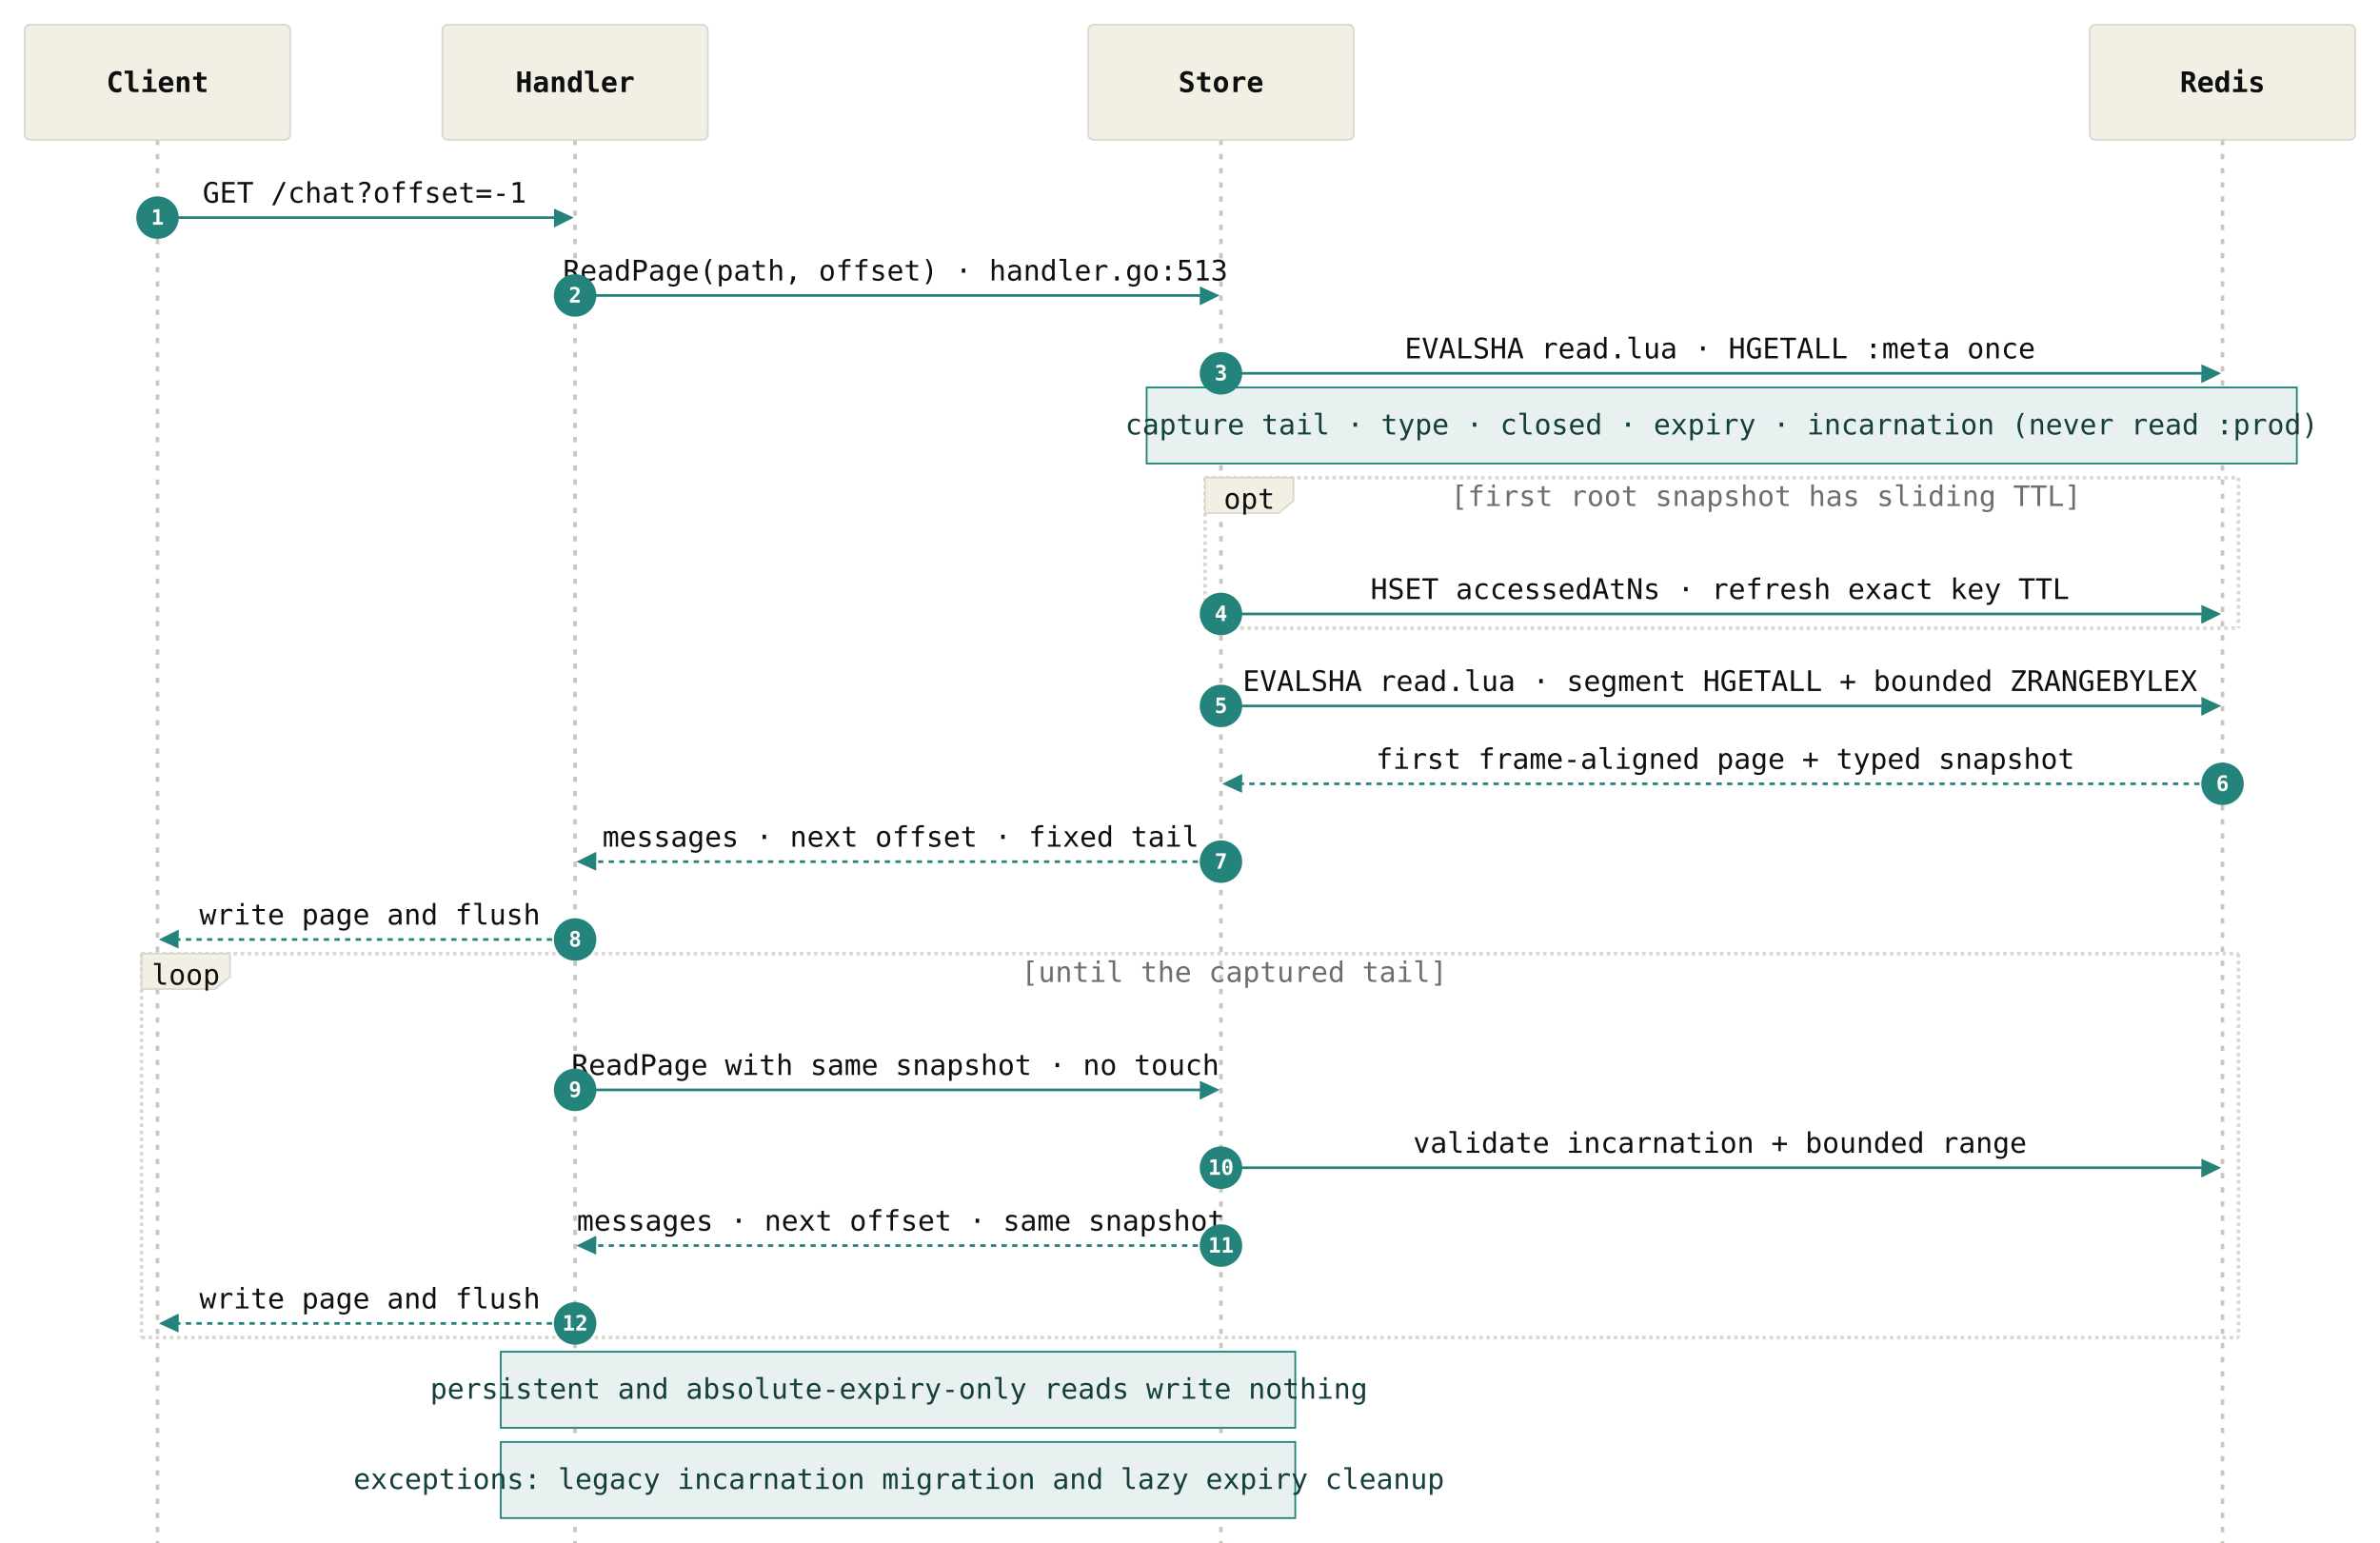
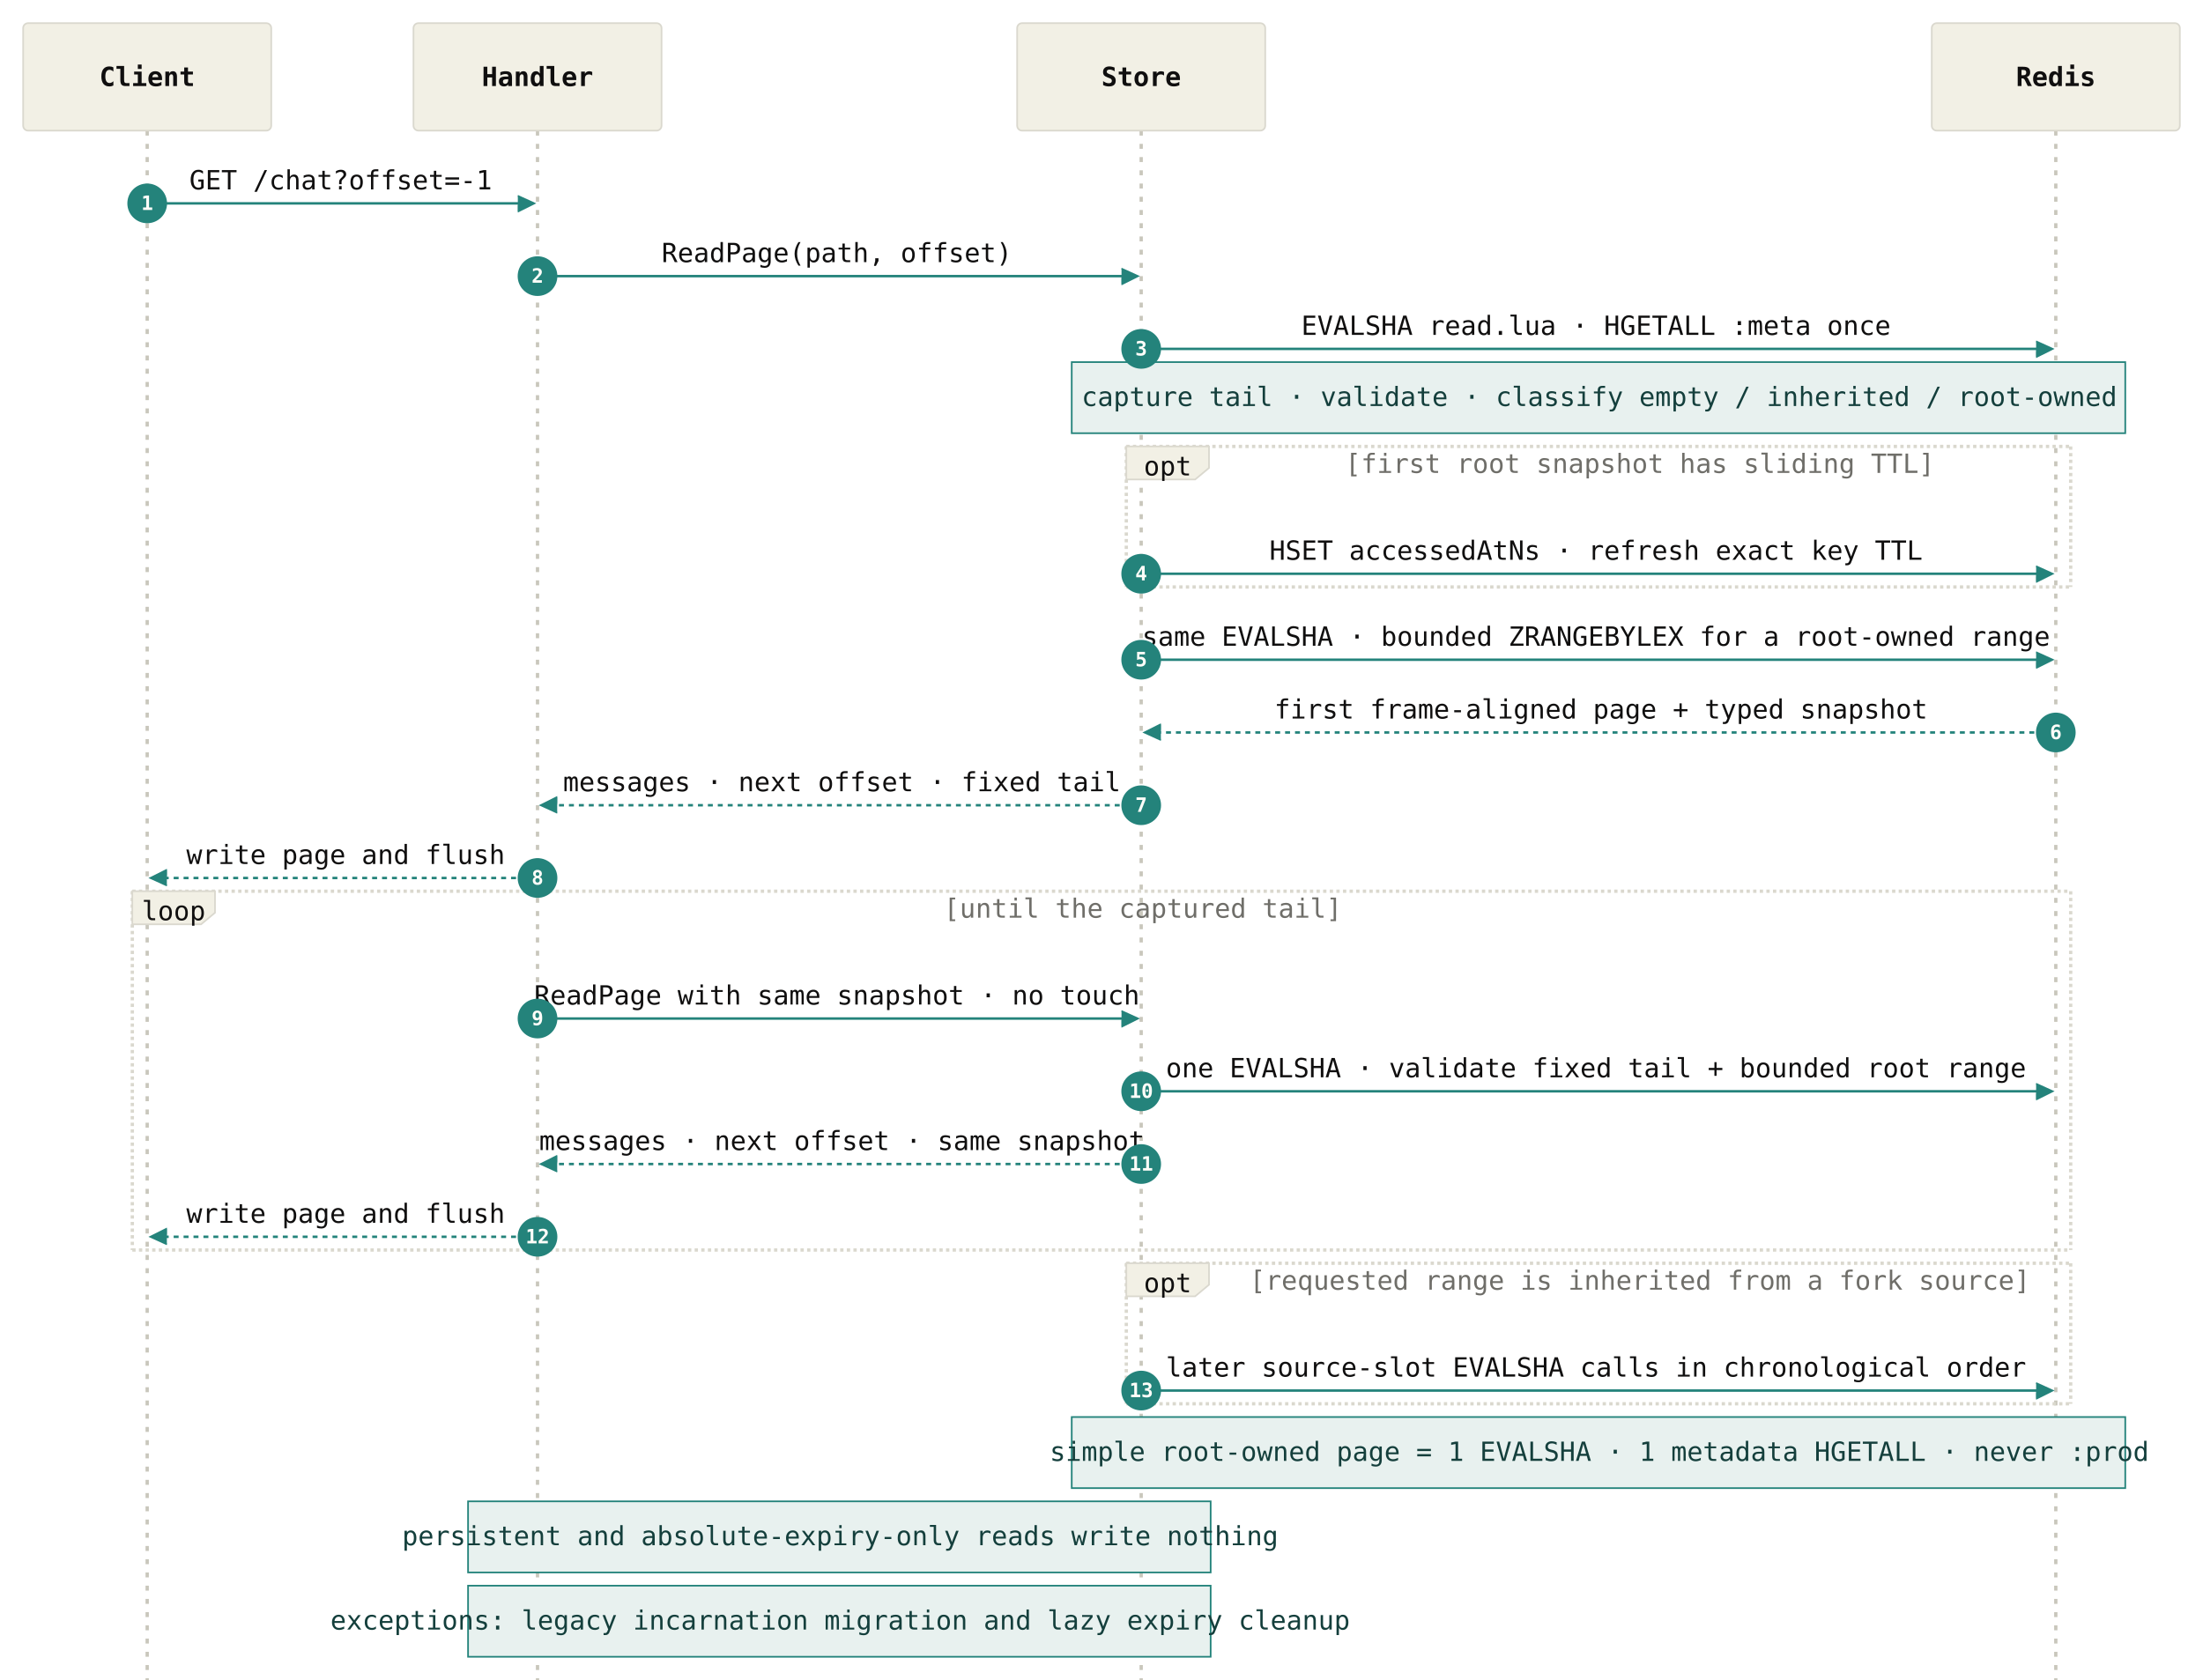
- <svg xmlns="http://www.w3.org/2000/svg" id="my-svg" width="100%" style="max-width: 1345px; background-color: transparent;" viewBox="-14 -14 1345 872" role="graphics-document document" aria-roledescription="sequence">
-   <g>
-     <line id="actor3" x1="1242" y1="65" x2="1242" y2="2000" class="actor-line 200" stroke-width="0.5px" stroke="#999" name="R" data-et="life-line" data-id="R" />
+ <svg xmlns="http://www.w3.org/2000/svg" id="my-svg" width="100%" style="max-width: 1332px; background-color: transparent;" viewBox="-14 -14 1332 1016" role="graphics-document document" aria-roledescription="sequence">
+   <g>
+     <line id="actor3" x1="1229" y1="65" x2="1229" y2="2000" class="actor-line 200" stroke-width="0.5px" stroke="#999" name="R" data-et="life-line" data-id="R" />
    <g id="root-3" data-et="participant" data-type="participant" data-id="R">
-       <rect x="1167" y="0" fill="#eaeaea" stroke="#666" width="150" height="65" name="R" rx="3" ry="3" class="actor actor-top" />
-       <text x="1242" y="32.5" dominant-baseline="central" alignment-baseline="central" class="actor actor-box" style="text-anchor: middle; font-size: 16px; font-weight: 700;">
-         <tspan x="1242" dy="0">Redis</tspan>
+       <rect x="1154" y="0" fill="#eaeaea" stroke="#666" width="150" height="65" name="R" rx="3" ry="3" class="actor actor-top" />
+       <text x="1229" y="32.5" dominant-baseline="central" alignment-baseline="central" class="actor actor-box" style="text-anchor: middle; font-size: 16px; font-weight: 700;">
+         <tspan x="1229" dy="0">Redis</tspan>
      </text>
    </g>
  </g>
  <g>
    <line id="actor2" x1="676" y1="65" x2="676" y2="2000" class="actor-line 200" stroke-width="0.5px" stroke="#999" name="S" data-et="life-line" data-id="S" />
    <g id="root-2" data-et="participant" data-type="participant" data-id="S">
      <rect x="601" y="0" fill="#eaeaea" stroke="#666" width="150" height="65" name="S" rx="3" ry="3" class="actor actor-top" />
      <text x="676" y="32.5" dominant-baseline="central" alignment-baseline="central" class="actor actor-box" style="text-anchor: middle; font-size: 16px; font-weight: 700;">
        <tspan x="676" dy="0">Store</tspan>
      </text>
    </g>
  </g>
  <g>
    <line id="actor1" x1="311" y1="65" x2="311" y2="2000" class="actor-line 200" stroke-width="0.5px" stroke="#999" name="H" data-et="life-line" data-id="H" />
    <g id="root-1" data-et="participant" data-type="participant" data-id="H">
      <rect x="236" y="0" fill="#eaeaea" stroke="#666" width="150" height="65" name="H" rx="3" ry="3" class="actor actor-top" />
      <text x="311" y="32.5" dominant-baseline="central" alignment-baseline="central" class="actor actor-box" style="text-anchor: middle; font-size: 16px; font-weight: 700;">
        <tspan x="311" dy="0">Handler</tspan>
      </text>
    </g>
  </g>
  <g>
    <line id="actor0" x1="75" y1="65" x2="75" y2="2000" class="actor-line 200" stroke-width="0.5px" stroke="#999" name="C" data-et="life-line" data-id="C" />
    <g id="root-0" data-et="participant" data-type="participant" data-id="C">
      <rect x="0" y="0" fill="#eaeaea" stroke="#666" width="150" height="65" name="C" rx="3" ry="3" class="actor actor-top" />
      <text x="75" y="32.5" dominant-baseline="central" alignment-baseline="central" class="actor actor-box" style="text-anchor: middle; font-size: 16px; font-weight: 700;">
        <tspan x="75" dy="0">Client</tspan>
      </text>
    </g>
  </g>
  <style>#my-svg{font-family:JetBrains Mono,ui-monospace,Menlo,monospace;font-size:13px;fill:#100F0F;}@keyframes edge-animation-frame{from{stroke-dashoffset:0;}}@keyframes dash{to{stroke-dashoffset:0;}}#my-svg .edge-animation-slow{stroke-dasharray:9,5!important;stroke-dashoffset:900;animation:dash 50s linear infinite;stroke-linecap:round;}#my-svg .edge-animation-fast{stroke-dasharray:9,5!important;stroke-dashoffset:900;animation:dash 20s linear infinite;stroke-linecap:round;}#my-svg .error-icon{fill:hsl(230.769, 33.333%, 97.353%);}#my-svg .error-text{fill:rgb(9, 8.308, 4.5);stroke:rgb(9, 8.308, 4.5);}#my-svg .edge-thickness-normal{stroke-width:1px;}#my-svg .edge-thickness-thick{stroke-width:3.5px;}#my-svg .edge-pattern-solid{stroke-dasharray:0;}#my-svg .edge-thickness-invisible{stroke-width:0;fill:none;}#my-svg .edge-pattern-dashed{stroke-dasharray:3;}#my-svg .edge-pattern-dotted{stroke-dasharray:2;}#my-svg .marker{fill:#24837B;stroke:#24837B;}#my-svg .marker.cross{stroke:#24837B;}#my-svg svg{font-family:JetBrains Mono,ui-monospace,Menlo,monospace;font-size:13px;}#my-svg p{margin:0;}#my-svg .actor{stroke:#DAD8CE;fill:#F2F0E5;stroke-width:1;}#my-svg rect.actor.outer-path[data-look="neo"]{filter:drop-shadow( 1px 2px 2px rgba(185,185,185,1));}#my-svg rect.note[data-look="neo"]{stroke:#24837B;fill:#E8F1EF;filter:drop-shadow( 1px 2px 2px rgba(185,185,185,1));}#my-svg text.actor&gt;tspan{fill:#100F0F;stroke:none;}#my-svg .actor-line{stroke:#C9C7BC;}#my-svg .innerArc{stroke-width:1.5;stroke-dasharray:none;}#my-svg .messageLine0{stroke-width:1.5;stroke-dasharray:none;stroke:#24837B;}#my-svg .messageLine1{stroke-width:1.5;stroke-dasharray:2,2;stroke:#24837B;}#my-svg [id$="-arrowhead"] path{fill:#24837B;stroke:#24837B;}#my-svg .sequenceNumber{fill:#FFFEF9;}#my-svg [id$="-sequencenumber"]{fill:#24837B;}#my-svg [id$="-crosshead"] path{fill:#24837B;stroke:#24837B;}#my-svg .messageText{fill:#100F0F;stroke:none;}#my-svg .labelBox{stroke:#DAD8CE;fill:#F2F0E5;filter:none;}#my-svg .labelText,#my-svg .labelText&gt;tspan{fill:#100F0F;stroke:none;}#my-svg .loopText,#my-svg .loopText&gt;tspan{fill:#6F6E69;stroke:none;}#my-svg .sectionTitle,#my-svg .sectionTitle&gt;tspan{fill:#6F6E69;stroke:none;}#my-svg .loopLine{stroke-width:2px;stroke-dasharray:2,2;stroke:#DAD8CE;fill:#DAD8CE;}#my-svg .note{stroke:#24837B;fill:#E8F1EF;}#my-svg .noteText,#my-svg .noteText&gt;tspan{fill:#143F3C;stroke:none;font-weight:normal;}#my-svg .activation0{fill:#E8F1EF;stroke:#24837B;}#my-svg .activation1{fill:#E8F1EF;stroke:#24837B;}#my-svg .activation2{fill:#E8F1EF;stroke:#24837B;}#my-svg .actorPopupMenu{position:absolute;}#my-svg .actorPopupMenuPanel{position:absolute;fill:#F2F0E5;box-shadow:0px 8px 16px 0px rgba(0,0,0,0.2);filter:drop-shadow(3px 5px 2px rgb(0 0 0 / 0.4));}#my-svg .actor-man circle,#my-svg line{fill:#F2F0E5;stroke-width:2px;}#my-svg g rect.rect{filter:drop-shadow( 1px 2px 2px rgba(185,185,185,1));stroke:#DAD8CE;}#my-svg .node .neo-node{stroke:#DAD8CE;}#my-svg [data-look="neo"].node rect,#my-svg [data-look="neo"].cluster rect,#my-svg [data-look="neo"].node polygon{stroke:url(#my-svg-gradient);filter:drop-shadow( 1px 2px 2px rgba(185,185,185,1));}#my-svg [data-look="neo"].swimlane.cluster rect{filter:none;}#my-svg [data-look="neo"].node path{stroke:url(#my-svg-gradient);stroke-width:1px;}#my-svg [data-look="neo"].node .outer-path{filter:drop-shadow( 1px 2px 2px rgba(185,185,185,1));}#my-svg [data-look="neo"].node .neo-line path{stroke:#DAD8CE;filter:none;}#my-svg [data-look="neo"].node circle{stroke:url(#my-svg-gradient);filter:drop-shadow( 1px 2px 2px rgba(185,185,185,1));}#my-svg [data-look="neo"].node circle .state-start{fill:#000000;}#my-svg [data-look="neo"].icon-shape .icon{fill:url(#my-svg-gradient);filter:drop-shadow( 1px 2px 2px rgba(185,185,185,1));}#my-svg [data-look="neo"].icon-shape .icon-neo path{stroke:url(#my-svg-gradient);filter:drop-shadow( 1px 2px 2px rgba(185,185,185,1));}#my-svg :root{--mermaid-font-family:"trebuchet ms",verdana,arial,sans-serif;}</style>
  <g />
  <defs>
    <symbol id="my-svg-computer" width="24" height="24">
      <path transform="scale(.5)" d="M2 2v13h20v-13h-20zm18 11h-16v-9h16v9zm-10.228 6l.466-1h3.524l.467 1h-4.457zm14.228 3h-24l2-6h2.104l-1.33 4h18.45l-1.297-4h2.073l2 6zm-5-10h-14v-7h14v7z" />
    </symbol>
  </defs>
  <defs>
    <symbol id="my-svg-database" fill-rule="evenodd" clip-rule="evenodd">
      <path transform="scale(.5)" d="M12.258.001l.256.004.255.005.253.008.251.01.249.012.247.015.246.016.242.019.241.02.239.023.236.024.233.027.231.028.229.031.225.032.223.034.22.036.217.038.214.04.211.041.208.043.205.045.201.046.198.048.194.05.191.051.187.053.183.054.18.056.175.057.172.059.168.06.163.061.16.063.155.064.15.066.074.033.073.033.071.034.07.034.069.035.068.035.067.035.066.035.064.036.064.036.062.036.06.036.06.037.058.037.058.037.055.038.055.038.053.038.052.038.051.039.05.039.048.039.047.039.045.04.044.04.043.04.041.04.04.041.039.041.037.041.036.041.034.041.033.042.032.042.03.042.029.042.027.042.026.043.024.043.023.043.021.043.02.043.018.044.017.043.015.044.013.044.012.044.011.045.009.044.007.045.006.045.004.045.002.045.001.045v17l-.001.045-.002.045-.004.045-.006.045-.007.045-.009.044-.011.045-.012.044-.013.044-.015.044-.017.043-.018.044-.02.043-.021.043-.023.043-.024.043-.026.043-.027.042-.029.042-.03.042-.032.042-.033.042-.034.041-.036.041-.037.041-.039.041-.04.041-.041.04-.043.04-.044.04-.045.04-.047.039-.048.039-.05.039-.051.039-.052.038-.053.038-.055.038-.055.038-.058.037-.058.037-.06.037-.06.036-.062.036-.064.036-.064.036-.066.035-.067.035-.068.035-.069.035-.07.034-.071.034-.073.033-.074.033-.15.066-.155.064-.16.063-.163.061-.168.06-.172.059-.175.057-.18.056-.183.054-.187.053-.191.051-.194.05-.198.048-.201.046-.205.045-.208.043-.211.041-.214.04-.217.038-.22.036-.223.034-.225.032-.229.031-.231.028-.233.027-.236.024-.239.023-.241.02-.242.019-.246.016-.247.015-.249.012-.251.01-.253.008-.255.005-.256.004-.258.001-.258-.001-.256-.004-.255-.005-.253-.008-.251-.01-.249-.012-.247-.015-.245-.016-.243-.019-.241-.02-.238-.023-.236-.024-.234-.027-.231-.028-.228-.031-.226-.032-.223-.034-.22-.036-.217-.038-.214-.04-.211-.041-.208-.043-.204-.045-.201-.046-.198-.048-.195-.05-.19-.051-.187-.053-.184-.054-.179-.056-.176-.057-.172-.059-.167-.06-.164-.061-.159-.063-.155-.064-.151-.066-.074-.033-.072-.033-.072-.034-.07-.034-.069-.035-.068-.035-.067-.035-.066-.035-.064-.036-.063-.036-.062-.036-.061-.036-.06-.037-.058-.037-.057-.037-.056-.038-.055-.038-.053-.038-.052-.038-.051-.039-.049-.039-.049-.039-.046-.039-.046-.04-.044-.04-.043-.04-.041-.04-.04-.041-.039-.041-.037-.041-.036-.041-.034-.041-.033-.042-.032-.042-.03-.042-.029-.042-.027-.042-.026-.043-.024-.043-.023-.043-.021-.043-.02-.043-.018-.044-.017-.043-.015-.044-.013-.044-.012-.044-.011-.045-.009-.044-.007-.045-.006-.045-.004-.045-.002-.045-.001-.045v-17l.001-.045.002-.045.004-.045.006-.045.007-.045.009-.044.011-.045.012-.044.013-.044.015-.044.017-.043.018-.044.02-.043.021-.043.023-.043.024-.043.026-.043.027-.042.029-.042.03-.042.032-.042.033-.042.034-.041.036-.041.037-.041.039-.041.04-.041.041-.04.043-.04.044-.04.046-.04.046-.039.049-.039.049-.039.051-.039.052-.038.053-.038.055-.038.056-.038.057-.037.058-.037.06-.037.061-.036.062-.036.063-.036.064-.036.066-.035.067-.035.068-.035.069-.035.07-.034.072-.034.072-.033.074-.033.151-.066.155-.064.159-.063.164-.061.167-.06.172-.059.176-.057.179-.056.184-.054.187-.053.19-.051.195-.05.198-.048.201-.046.204-.045.208-.043.211-.041.214-.04.217-.038.22-.036.223-.034.226-.032.228-.031.231-.028.234-.027.236-.024.238-.023.241-.02.243-.019.245-.016.247-.015.249-.012.251-.01.253-.008.255-.005.256-.004.258-.001.258.001zm-9.258 20.499v.01l.001.021.003.021.004.022.005.021.006.022.007.022.009.023.01.022.011.023.012.023.013.023.015.023.016.024.017.023.018.024.019.024.021.024.022.025.023.024.024.025.052.049.056.05.061.051.066.051.07.051.075.051.079.052.084.052.088.052.092.052.097.052.102.051.105.052.11.052.114.051.119.051.123.051.127.05.131.05.135.05.139.048.144.049.147.047.152.047.155.047.16.045.163.045.167.043.171.043.176.041.178.041.183.039.187.039.19.037.194.035.197.035.202.033.204.031.209.03.212.029.216.027.219.025.222.024.226.021.23.02.233.018.236.016.24.015.243.012.246.01.249.008.253.005.256.004.259.001.26-.001.257-.004.254-.005.25-.008.247-.011.244-.012.241-.014.237-.016.233-.018.231-.021.226-.021.224-.024.22-.026.216-.027.212-.028.21-.031.205-.031.202-.034.198-.034.194-.036.191-.037.187-.039.183-.04.179-.04.175-.042.172-.043.168-.044.163-.045.16-.046.155-.046.152-.047.148-.048.143-.049.139-.049.136-.05.131-.05.126-.05.123-.051.118-.052.114-.051.11-.052.106-.052.101-.052.096-.052.092-.052.088-.053.083-.051.079-.052.074-.052.07-.051.065-.051.06-.051.056-.05.051-.05.023-.024.023-.025.021-.024.02-.024.019-.024.018-.024.017-.024.015-.023.014-.024.013-.023.012-.023.01-.023.01-.022.008-.022.006-.022.006-.022.004-.022.004-.021.001-.021.001-.021v-4.127l-.077.055-.08.053-.083.054-.085.053-.087.052-.09.052-.093.051-.095.05-.097.05-.1.049-.102.049-.105.048-.106.047-.109.047-.111.046-.114.045-.115.045-.118.044-.12.043-.122.042-.124.042-.126.041-.128.04-.13.04-.132.038-.134.038-.135.037-.138.037-.139.035-.142.035-.143.034-.144.033-.147.032-.148.031-.15.03-.151.03-.153.029-.154.027-.156.027-.158.026-.159.025-.161.024-.162.023-.163.022-.165.021-.166.02-.167.019-.169.018-.169.017-.171.016-.173.015-.173.014-.175.013-.175.012-.177.011-.178.01-.179.008-.179.008-.181.006-.182.005-.182.004-.184.003-.184.002h-.37l-.184-.002-.184-.003-.182-.004-.182-.005-.181-.006-.179-.008-.179-.008-.178-.01-.176-.011-.176-.012-.175-.013-.173-.014-.172-.015-.171-.016-.17-.017-.169-.018-.167-.019-.166-.02-.165-.021-.163-.022-.162-.023-.161-.024-.159-.025-.157-.026-.156-.027-.155-.027-.153-.029-.151-.03-.15-.03-.148-.031-.146-.032-.145-.033-.143-.034-.141-.035-.14-.035-.137-.037-.136-.037-.134-.038-.132-.038-.13-.04-.128-.04-.126-.041-.124-.042-.122-.042-.12-.044-.117-.043-.116-.045-.113-.045-.112-.046-.109-.047-.106-.047-.105-.048-.102-.049-.1-.049-.097-.05-.095-.05-.093-.052-.09-.051-.087-.052-.085-.053-.083-.054-.08-.054-.077-.054v4.127zm0-5.654v.011l.001.021.003.021.004.021.005.022.006.022.007.022.009.022.01.022.011.023.012.023.013.023.015.024.016.023.017.024.018.024.019.024.021.024.022.024.023.025.024.024.052.05.056.05.061.05.066.051.07.051.075.052.079.051.084.052.088.052.092.052.097.052.102.052.105.052.11.051.114.051.119.052.123.05.127.051.131.05.135.049.139.049.144.048.147.048.152.047.155.046.16.045.163.045.167.044.171.042.176.042.178.04.183.04.187.038.19.037.194.036.197.034.202.033.204.032.209.03.212.028.216.027.219.025.222.024.226.022.23.02.233.018.236.016.24.014.243.012.246.01.249.008.253.006.256.003.259.001.26-.001.257-.003.254-.006.25-.008.247-.01.244-.012.241-.015.237-.016.233-.018.231-.02.226-.022.224-.024.22-.025.216-.027.212-.029.21-.03.205-.032.202-.033.198-.035.194-.036.191-.037.187-.039.183-.039.179-.041.175-.042.172-.043.168-.044.163-.045.16-.045.155-.047.152-.047.148-.048.143-.048.139-.05.136-.049.131-.05.126-.051.123-.051.118-.051.114-.052.11-.052.106-.052.101-.052.096-.052.092-.052.088-.052.083-.052.079-.052.074-.051.07-.052.065-.051.06-.05.056-.051.051-.049.023-.025.023-.024.021-.025.02-.024.019-.024.018-.024.017-.024.015-.023.014-.023.013-.024.012-.022.01-.023.01-.023.008-.022.006-.022.006-.022.004-.021.004-.022.001-.021.001-.021v-4.139l-.077.054-.08.054-.083.054-.085.052-.087.053-.09.051-.093.051-.095.051-.097.05-.1.049-.102.049-.105.048-.106.047-.109.047-.111.046-.114.045-.115.044-.118.044-.12.044-.122.042-.124.042-.126.041-.128.04-.13.039-.132.039-.134.038-.135.037-.138.036-.139.036-.142.035-.143.033-.144.033-.147.033-.148.031-.15.03-.151.03-.153.028-.154.028-.156.027-.158.026-.159.025-.161.024-.162.023-.163.022-.165.021-.166.02-.167.019-.169.018-.169.017-.171.016-.173.015-.173.014-.175.013-.175.012-.177.011-.178.009-.179.009-.179.007-.181.007-.182.005-.182.004-.184.003-.184.002h-.37l-.184-.002-.184-.003-.182-.004-.182-.005-.181-.007-.179-.007-.179-.009-.178-.009-.176-.011-.176-.012-.175-.013-.173-.014-.172-.015-.171-.016-.17-.017-.169-.018-.167-.019-.166-.02-.165-.021-.163-.022-.162-.023-.161-.024-.159-.025-.157-.026-.156-.027-.155-.028-.153-.028-.151-.03-.15-.03-.148-.031-.146-.033-.145-.033-.143-.033-.141-.035-.14-.036-.137-.036-.136-.037-.134-.038-.132-.039-.13-.039-.128-.04-.126-.041-.124-.042-.122-.043-.12-.043-.117-.044-.116-.044-.113-.046-.112-.046-.109-.046-.106-.047-.105-.048-.102-.049-.1-.049-.097-.05-.095-.051-.093-.051-.09-.051-.087-.053-.085-.052-.083-.054-.08-.054-.077-.054v4.139zm0-5.666v.011l.001.02.003.022.004.021.005.022.006.021.007.022.009.023.01.022.011.023.012.023.013.023.015.023.016.024.017.024.018.023.019.024.021.025.022.024.023.024.024.025.052.05.056.05.061.05.066.051.07.051.075.052.079.051.084.052.088.052.092.052.097.052.102.052.105.051.11.052.114.051.119.051.123.051.127.05.131.05.135.05.139.049.144.048.147.048.152.047.155.046.16.045.163.045.167.043.171.043.176.042.178.04.183.04.187.038.19.037.194.036.197.034.202.033.204.032.209.03.212.028.216.027.219.025.222.024.226.021.23.02.233.018.236.017.24.014.243.012.246.01.249.008.253.006.256.003.259.001.26-.001.257-.003.254-.006.25-.008.247-.01.244-.013.241-.014.237-.016.233-.018.231-.02.226-.022.224-.024.22-.025.216-.027.212-.029.21-.03.205-.032.202-.033.198-.035.194-.036.191-.037.187-.039.183-.039.179-.041.175-.042.172-.043.168-.044.163-.045.16-.045.155-.047.152-.047.148-.048.143-.049.139-.049.136-.049.131-.051.126-.05.123-.051.118-.052.114-.051.11-.052.106-.052.101-.052.096-.052.092-.052.088-.052.083-.052.079-.052.074-.052.07-.051.065-.051.06-.051.056-.05.051-.049.023-.025.023-.025.021-.024.02-.024.019-.024.018-.024.017-.024.015-.023.014-.024.013-.023.012-.023.01-.022.01-.023.008-.022.006-.022.006-.022.004-.022.004-.021.001-.021.001-.021v-4.153l-.077.054-.08.054-.083.053-.085.053-.087.053-.09.051-.093.051-.095.051-.097.05-.1.049-.102.048-.105.048-.106.048-.109.046-.111.046-.114.046-.115.044-.118.044-.12.043-.122.043-.124.042-.126.041-.128.04-.13.039-.132.039-.134.038-.135.037-.138.036-.139.036-.142.034-.143.034-.144.033-.147.032-.148.032-.15.03-.151.03-.153.028-.154.028-.156.027-.158.026-.159.024-.161.024-.162.023-.163.023-.165.021-.166.02-.167.019-.169.018-.169.017-.171.016-.173.015-.173.014-.175.013-.175.012-.177.01-.178.01-.179.009-.179.007-.181.006-.182.006-.182.004-.184.003-.184.001-.185.001-.185-.001-.184-.001-.184-.003-.182-.004-.182-.006-.181-.006-.179-.007-.179-.009-.178-.01-.176-.01-.176-.012-.175-.013-.173-.014-.172-.015-.171-.016-.17-.017-.169-.018-.167-.019-.166-.02-.165-.021-.163-.023-.162-.023-.161-.024-.159-.024-.157-.026-.156-.027-.155-.028-.153-.028-.151-.03-.15-.03-.148-.032-.146-.032-.145-.033-.143-.034-.141-.034-.14-.036-.137-.036-.136-.037-.134-.038-.132-.039-.13-.039-.128-.041-.126-.041-.124-.041-.122-.043-.12-.043-.117-.044-.116-.044-.113-.046-.112-.046-.109-.046-.106-.048-.105-.048-.102-.048-.1-.05-.097-.049-.095-.051-.093-.051-.09-.052-.087-.052-.085-.053-.083-.053-.08-.054-.077-.054v4.153zm8.74-8.179l-.257.004-.254.005-.25.008-.247.011-.244.012-.241.014-.237.016-.233.018-.231.021-.226.022-.224.023-.22.026-.216.027-.212.028-.21.031-.205.032-.202.033-.198.034-.194.036-.191.038-.187.038-.183.04-.179.041-.175.042-.172.043-.168.043-.163.045-.16.046-.155.046-.152.048-.148.048-.143.048-.139.049-.136.05-.131.05-.126.051-.123.051-.118.051-.114.052-.11.052-.106.052-.101.052-.096.052-.092.052-.088.052-.083.052-.079.052-.074.051-.07.052-.065.051-.06.05-.056.05-.051.05-.023.025-.023.024-.021.024-.02.025-.019.024-.018.024-.017.023-.015.024-.014.023-.013.023-.012.023-.01.023-.01.022-.008.022-.006.023-.006.021-.004.022-.004.021-.001.021-.001.021.001.021.001.021.004.021.004.022.006.021.006.023.008.022.01.022.01.023.012.023.013.023.014.023.015.024.017.023.018.024.019.024.02.025.021.024.023.024.023.025.051.05.056.05.06.05.065.051.07.052.074.051.079.052.083.052.088.052.092.052.096.052.101.052.106.052.11.052.114.052.118.051.123.051.126.051.131.05.136.05.139.049.143.048.148.048.152.048.155.046.16.046.163.045.168.043.172.043.175.042.179.041.183.04.187.038.191.038.194.036.198.034.202.033.205.032.21.031.212.028.216.027.22.026.224.023.226.022.231.021.233.018.237.016.241.014.244.012.247.011.25.008.254.005.257.004.26.001.26-.001.257-.004.254-.005.25-.008.247-.011.244-.012.241-.014.237-.016.233-.018.231-.021.226-.022.224-.023.22-.026.216-.027.212-.028.21-.031.205-.032.202-.033.198-.034.194-.036.191-.038.187-.038.183-.04.179-.041.175-.042.172-.043.168-.043.163-.045.16-.046.155-.046.152-.048.148-.048.143-.048.139-.049.136-.05.131-.05.126-.051.123-.051.118-.051.114-.052.11-.052.106-.052.101-.052.096-.052.092-.052.088-.052.083-.052.079-.052.074-.051.07-.052.065-.051.06-.05.056-.05.051-.05.023-.025.023-.024.021-.024.02-.025.019-.024.018-.024.017-.023.015-.024.014-.023.013-.023.012-.023.01-.023.01-.022.008-.022.006-.023.006-.021.004-.022.004-.021.001-.021.001-.021-.001-.021-.001-.021-.004-.021-.004-.022-.006-.021-.006-.023-.008-.022-.01-.022-.01-.023-.012-.023-.013-.023-.014-.023-.015-.024-.017-.023-.018-.024-.019-.024-.02-.025-.021-.024-.023-.024-.023-.025-.051-.05-.056-.05-.06-.05-.065-.051-.07-.052-.074-.051-.079-.052-.083-.052-.088-.052-.092-.052-.096-.052-.101-.052-.106-.052-.11-.052-.114-.052-.118-.051-.123-.051-.126-.051-.131-.05-.136-.05-.139-.049-.143-.048-.148-.048-.152-.048-.155-.046-.16-.046-.163-.045-.168-.043-.172-.043-.175-.042-.179-.041-.183-.04-.187-.038-.191-.038-.194-.036-.198-.034-.202-.033-.205-.032-.21-.031-.212-.028-.216-.027-.22-.026-.224-.023-.226-.022-.231-.021-.233-.018-.237-.016-.241-.014-.244-.012-.247-.011-.25-.008-.254-.005-.257-.004-.26-.001-.26.001z" />
    </symbol>
  </defs>
  <defs>
    <symbol id="my-svg-clock" width="24" height="24">
      <path transform="scale(.5)" d="M12 2c5.514 0 10 4.486 10 10s-4.486 10-10 10-10-4.486-10-10 4.486-10 10-10zm0-2c-6.627 0-12 5.373-12 12s5.373 12 12 12 12-5.373 12-12-5.373-12-12-12zm5.848 12.459c.202.038.202.333.001.372-1.907.361-6.045 1.111-6.547 1.111-.719 0-1.301-.582-1.301-1.301 0-.512.77-5.447 1.125-7.445.034-.192.312-.181.343.014l.985 6.238 5.394 1.011z" />
    </symbol>
  </defs>
  <defs>
    <marker id="my-svg-arrowhead" refX="7.9" refY="5" markerUnits="userSpaceOnUse" markerWidth="12" markerHeight="12" orient="auto-start-reverse">
      <path d="M -1 0 L 10 5 L 0 10 z" />
    </marker>
  </defs>
  <defs>
    <marker id="my-svg-crosshead" markerWidth="15" markerHeight="8" orient="auto" refX="4" refY="4.5">
      <path fill="none" stroke="#000000" stroke-width="1pt" d="M 1,2 L 6,7 M 6,2 L 1,7" style="stroke-dasharray: 0, 0;" />
    </marker>
  </defs>
  <defs>
    <marker id="my-svg-filled-head" refX="15.5" refY="7" markerWidth="20" markerHeight="28" orient="auto">
      <path d="M 18,7 L9,13 L14,7 L9,1 Z" />
    </marker>
  </defs>
  <defs>
    <marker id="my-svg-sequencenumber" refX="15" refY="15" markerWidth="60" markerHeight="40" orient="auto">
      <circle cx="15" cy="15" r="6" />
    </marker>
  </defs>
  <defs>
    <marker id="my-svg-solidTopArrowHead" refX="7.9" refY="7.25" markerUnits="userSpaceOnUse" markerWidth="12" markerHeight="12" orient="auto-start-reverse">
      <path d="M 0 0 L 10 8 L 0 8 z" />
    </marker>
  </defs>
  <defs>
    <marker id="my-svg-solidBottomArrowHead" refX="7.9" refY="0.75" markerUnits="userSpaceOnUse" markerWidth="12" markerHeight="12" orient="auto-start-reverse">
      <path d="M 0 0 L 10 0 L 0 8 z" />
    </marker>
  </defs>
  <defs>
    <marker id="my-svg-stickTopArrowHead" refX="7.5" refY="7" markerUnits="userSpaceOnUse" markerWidth="12" markerHeight="12" orient="auto-start-reverse">
      <path d="M 0 0 L 7 7" stroke="black" stroke-width="1.5" fill="none" />
    </marker>
  </defs>
  <defs>
    <marker id="my-svg-stickBottomArrowHead" refX="7.5" refY="0" markerUnits="userSpaceOnUse" markerWidth="12" markerHeight="12" orient="auto-start-reverse">
      <path d="M 0 7 L 7 0" stroke="black" stroke-width="1.5" fill="none" />
    </marker>
  </defs>
  <g data-et="note" data-id="i4">
-     <rect x="634" y="205" fill="#EDF2AE" stroke="#666" width="650" height="43" class="note" />
-     <text x="959" y="211" text-anchor="middle" dominant-baseline="middle" alignment-baseline="middle" class="noteText" dy="1em" style="font-size: 16px; font-weight: 400;">
-       <tspan x="959">capture tail · type · closed · expiry · incarnation (never read :prod)</tspan>
+     <rect x="634" y="205" fill="#EDF2AE" stroke="#666" width="637" height="43" class="note" />
+     <text x="953" y="211" text-anchor="middle" dominant-baseline="middle" alignment-baseline="middle" class="noteText" dy="1em" style="font-size: 16px; font-weight: 400;">
+       <tspan x="953">capture tail · validate · classify empty / inherited / root-owned</tspan>
    </text>
  </g>
  <g data-et="control-structure" data-id="i7">
-     <line x1="667" y1="256" x2="1251" y2="256" class="loopLine" />
-     <line x1="1251" y1="256" x2="1251" y2="341" class="loopLine" />
-     <line x1="667" y1="341" x2="1251" y2="341" class="loopLine" />
+     <line x1="667" y1="256" x2="1238" y2="256" class="loopLine" />
+     <line x1="1238" y1="256" x2="1238" y2="341" class="loopLine" />
+     <line x1="667" y1="341" x2="1238" y2="341" class="loopLine" />
    <line x1="667" y1="256" x2="667" y2="341" class="loopLine" />
    <polygon points="667,256 717,256 717,269 708.6,276 667,276" class="labelBox" />
    <text x="692" y="269" text-anchor="middle" dominant-baseline="middle" alignment-baseline="middle" class="labelText" style="font-size: 16px; font-weight: 400;">opt</text>
-     <text x="984" y="272" text-anchor="middle" class="loopText" style="font-size: 16px; font-weight: 400;">
-       <tspan x="984">[first root snapshot has sliding TTL]</tspan>
+     <text x="977.5" y="272" text-anchor="middle" class="loopText" style="font-size: 16px; font-weight: 400;">
+       <tspan x="977.5">[first root snapshot has sliding TTL]</tspan>
    </text>
  </g>
  <g data-et="control-structure" data-id="i17">
-     <line x1="66" y1="525" x2="1251" y2="525" class="loopLine" />
-     <line x1="1251" y1="525" x2="1251" y2="742" class="loopLine" />
-     <line x1="66" y1="742" x2="1251" y2="742" class="loopLine" />
+     <line x1="66" y1="525" x2="1238" y2="525" class="loopLine" />
+     <line x1="1238" y1="525" x2="1238" y2="742" class="loopLine" />
+     <line x1="66" y1="742" x2="1238" y2="742" class="loopLine" />
    <line x1="66" y1="525" x2="66" y2="742" class="loopLine" />
    <polygon points="66,525 116,525 116,538 107.6,545 66,545" class="labelBox" />
    <text x="91" y="538" text-anchor="middle" dominant-baseline="middle" alignment-baseline="middle" class="labelText" style="font-size: 16px; font-weight: 400;">loop</text>
-     <text x="683.5" y="541" text-anchor="middle" class="loopText" style="font-size: 16px; font-weight: 400;">
-       <tspan x="683.5">[until the captured tail]</tspan>
-     </text>
-   </g>
-   <g data-et="note" data-id="i18">
-     <rect x="269" y="750" fill="#EDF2AE" stroke="#666" width="449" height="43" class="note" />
-     <text x="494" y="756" text-anchor="middle" dominant-baseline="middle" alignment-baseline="middle" class="noteText" dy="1em" style="font-size: 16px; font-weight: 400;">
+     <text x="677" y="541" text-anchor="middle" class="loopText" style="font-size: 16px; font-weight: 400;">
+       <tspan x="677">[until the captured tail]</tspan>
+     </text>
+   </g>
+   <g data-et="control-structure" data-id="i20">
+     <line x1="667" y1="750" x2="1238" y2="750" class="loopLine" />
+     <line x1="1238" y1="750" x2="1238" y2="835" class="loopLine" />
+     <line x1="667" y1="835" x2="1238" y2="835" class="loopLine" />
+     <line x1="667" y1="750" x2="667" y2="835" class="loopLine" />
+     <polygon points="667,750 717,750 717,763 708.6,770 667,770" class="labelBox" />
+     <text x="692" y="763" text-anchor="middle" dominant-baseline="middle" alignment-baseline="middle" class="labelText" style="font-size: 16px; font-weight: 400;">opt</text>
+     <text x="977.5" y="766" text-anchor="middle" class="loopText" style="font-size: 16px; font-weight: 400;">
+       <tspan x="977.5">[requested range is inherited from a fork source]</tspan>
+     </text>
+   </g>
+   <g data-et="note" data-id="i21">
+     <rect x="634" y="843" fill="#EDF2AE" stroke="#666" width="637" height="43" class="note" />
+     <text x="953" y="849" text-anchor="middle" dominant-baseline="middle" alignment-baseline="middle" class="noteText" dy="1em" style="font-size: 16px; font-weight: 400;">
+       <tspan x="953">simple root-owned page = 1 EVALSHA · 1 metadata HGETALL · never :prod</tspan>
+     </text>
+   </g>
+   <g data-et="note" data-id="i22">
+     <rect x="269" y="894" fill="#EDF2AE" stroke="#666" width="449" height="43" class="note" />
+     <text x="494" y="900" text-anchor="middle" dominant-baseline="middle" alignment-baseline="middle" class="noteText" dy="1em" style="font-size: 16px; font-weight: 400;">
      <tspan x="494">persistent and absolute-expiry-only reads write nothing</tspan>
    </text>
  </g>
-   <g data-et="note" data-id="i19">
-     <rect x="269" y="801" fill="#EDF2AE" stroke="#666" width="449" height="43" class="note" />
-     <text x="494" y="807" text-anchor="middle" dominant-baseline="middle" alignment-baseline="middle" class="noteText" dy="1em" style="font-size: 16px; font-weight: 400;">
+   <g data-et="note" data-id="i23">
+     <rect x="269" y="945" fill="#EDF2AE" stroke="#666" width="449" height="43" class="note" />
+     <text x="494" y="951" text-anchor="middle" dominant-baseline="middle" alignment-baseline="middle" class="noteText" dy="1em" style="font-size: 16px; font-weight: 400;">
      <tspan x="494">exceptions: legacy incarnation migration and lazy expiry cleanup</tspan>
    </text>
  </g>
  <text x="192" y="80" text-anchor="middle" dominant-baseline="middle" alignment-baseline="middle" class="messageText" dy="1em" style="font-size: 16px; font-weight: 400;">GET /chat?offset=-1</text>
  <line x1="82" y1="109" x2="307" y2="109" class="messageLine0" data-et="message" data-id="i1" data-from="C" data-to="H" stroke-width="2" stroke="none" marker-end="url(#my-svg-arrowhead)" style="fill: none;" />
  <line x1="75" y1="109" x2="75" y2="109" stroke-width="0" marker-start="url(#my-svg-sequencenumber)" />
  <text x="75" y="113" font-family="sans-serif" font-size="12px" text-anchor="middle" class="sequenceNumber">1</text>
-   <text x="492" y="124" text-anchor="middle" dominant-baseline="middle" alignment-baseline="middle" class="messageText" dy="1em" style="font-size: 16px; font-weight: 400;">ReadPage(path, offset) · handler.go:513</text>
+   <text x="492" y="124" text-anchor="middle" dominant-baseline="middle" alignment-baseline="middle" class="messageText" dy="1em" style="font-size: 16px; font-weight: 400;">ReadPage(path, offset)</text>
  <line x1="318" y1="153" x2="672" y2="153" class="messageLine0" data-et="message" data-id="i2" data-from="H" data-to="S" stroke-width="2" stroke="none" marker-end="url(#my-svg-arrowhead)" style="fill: none;" />
  <line x1="311" y1="153" x2="311" y2="153" stroke-width="0" marker-start="url(#my-svg-sequencenumber)" />
  <text x="311" y="157" font-family="sans-serif" font-size="12px" text-anchor="middle" class="sequenceNumber">2</text>
-   <text x="958" y="168" text-anchor="middle" dominant-baseline="middle" alignment-baseline="middle" class="messageText" dy="1em" style="font-size: 16px; font-weight: 400;">EVALSHA read.lua · HGETALL :meta once</text>
-   <line x1="683" y1="197" x2="1238" y2="197" class="messageLine0" data-et="message" data-id="i3" data-from="S" data-to="R" stroke-width="2" stroke="none" marker-end="url(#my-svg-arrowhead)" style="fill: none;" />
+   <text x="951" y="168" text-anchor="middle" dominant-baseline="middle" alignment-baseline="middle" class="messageText" dy="1em" style="font-size: 16px; font-weight: 400;">EVALSHA read.lua · HGETALL :meta once</text>
+   <line x1="683" y1="197" x2="1225" y2="197" class="messageLine0" data-et="message" data-id="i3" data-from="S" data-to="R" stroke-width="2" stroke="none" marker-end="url(#my-svg-arrowhead)" style="fill: none;" />
  <line x1="676" y1="197" x2="676" y2="197" stroke-width="0" marker-start="url(#my-svg-sequencenumber)" />
  <text x="676" y="201" font-family="sans-serif" font-size="12px" text-anchor="middle" class="sequenceNumber">3</text>
-   <text x="958" y="304" text-anchor="middle" dominant-baseline="middle" alignment-baseline="middle" class="messageText" dy="1em" style="font-size: 16px; font-weight: 400;">HSET accessedAtNs · refresh exact key TTL</text>
-   <line x1="683" y1="333" x2="1238" y2="333" class="messageLine0" data-et="message" data-id="i6" data-from="S" data-to="R" stroke-width="2" stroke="none" marker-end="url(#my-svg-arrowhead)" style="fill: none;" />
+   <text x="951" y="304" text-anchor="middle" dominant-baseline="middle" alignment-baseline="middle" class="messageText" dy="1em" style="font-size: 16px; font-weight: 400;">HSET accessedAtNs · refresh exact key TTL</text>
+   <line x1="683" y1="333" x2="1225" y2="333" class="messageLine0" data-et="message" data-id="i6" data-from="S" data-to="R" stroke-width="2" stroke="none" marker-end="url(#my-svg-arrowhead)" style="fill: none;" />
  <line x1="676" y1="333" x2="676" y2="333" stroke-width="0" marker-start="url(#my-svg-sequencenumber)" />
  <text x="676" y="337" font-family="sans-serif" font-size="12px" text-anchor="middle" class="sequenceNumber">4</text>
-   <text x="958" y="356" text-anchor="middle" dominant-baseline="middle" alignment-baseline="middle" class="messageText" dy="1em" style="font-size: 16px; font-weight: 400;">EVALSHA read.lua · segment HGETALL + bounded ZRANGEBYLEX</text>
-   <line x1="683" y1="385" x2="1238" y2="385" class="messageLine0" data-et="message" data-id="i8" data-from="S" data-to="R" stroke-width="2" stroke="none" marker-end="url(#my-svg-arrowhead)" style="fill: none;" />
+   <text x="951" y="356" text-anchor="middle" dominant-baseline="middle" alignment-baseline="middle" class="messageText" dy="1em" style="font-size: 16px; font-weight: 400;">same EVALSHA · bounded ZRANGEBYLEX for a root-owned range</text>
+   <line x1="683" y1="385" x2="1225" y2="385" class="messageLine0" data-et="message" data-id="i8" data-from="S" data-to="R" stroke-width="2" stroke="none" marker-end="url(#my-svg-arrowhead)" style="fill: none;" />
  <line x1="676" y1="385" x2="676" y2="385" stroke-width="0" marker-start="url(#my-svg-sequencenumber)" />
  <text x="676" y="389" font-family="sans-serif" font-size="12px" text-anchor="middle" class="sequenceNumber">5</text>
-   <text x="961" y="400" text-anchor="middle" dominant-baseline="middle" alignment-baseline="middle" class="messageText" dy="1em" style="font-size: 16px; font-weight: 400;">first frame-aligned page + typed snapshot</text>
-   <line x1="1247" y1="429" x2="680" y2="429" class="messageLine1" data-et="message" data-id="i9" data-from="R" data-to="S" stroke-width="2" stroke="none" marker-end="url(#my-svg-arrowhead)" style="stroke-dasharray: 3, 3; fill: none;" />
-   <line x1="1242" y1="429" x2="1242" y2="429" stroke-width="0" marker-start="url(#my-svg-sequencenumber)" />
-   <text x="1242" y="433" font-family="sans-serif" font-size="12px" text-anchor="middle" class="sequenceNumber">6</text>
+   <text x="954" y="400" text-anchor="middle" dominant-baseline="middle" alignment-baseline="middle" class="messageText" dy="1em" style="font-size: 16px; font-weight: 400;">first frame-aligned page + typed snapshot</text>
+   <line x1="1234" y1="429" x2="680" y2="429" class="messageLine1" data-et="message" data-id="i9" data-from="R" data-to="S" stroke-width="2" stroke="none" marker-end="url(#my-svg-arrowhead)" style="stroke-dasharray: 3, 3; fill: none;" />
+   <line x1="1229" y1="429" x2="1229" y2="429" stroke-width="0" marker-start="url(#my-svg-sequencenumber)" />
+   <text x="1229" y="433" font-family="sans-serif" font-size="12px" text-anchor="middle" class="sequenceNumber">6</text>
  <text x="495" y="444" text-anchor="middle" dominant-baseline="middle" alignment-baseline="middle" class="messageText" dy="1em" style="font-size: 16px; font-weight: 400;">messages · next offset · fixed tail</text>
  <line x1="681" y1="473" x2="315" y2="473" class="messageLine1" data-et="message" data-id="i10" data-from="S" data-to="H" stroke-width="2" stroke="none" marker-end="url(#my-svg-arrowhead)" style="stroke-dasharray: 3, 3; fill: none;" />
  <line x1="676" y1="473" x2="676" y2="473" stroke-width="0" marker-start="url(#my-svg-sequencenumber)" />
  <text x="676" y="477" font-family="sans-serif" font-size="12px" text-anchor="middle" class="sequenceNumber">7</text>
  <text x="195" y="488" text-anchor="middle" dominant-baseline="middle" alignment-baseline="middle" class="messageText" dy="1em" style="font-size: 16px; font-weight: 400;">write page and flush</text>
  <line x1="316" y1="517" x2="79" y2="517" class="messageLine1" data-et="message" data-id="i11" data-from="H" data-to="C" stroke-width="2" stroke="none" marker-end="url(#my-svg-arrowhead)" style="stroke-dasharray: 3, 3; fill: none;" />
  <line x1="311" y1="517" x2="311" y2="517" stroke-width="0" marker-start="url(#my-svg-sequencenumber)" />
  <text x="311" y="521" font-family="sans-serif" font-size="12px" text-anchor="middle" class="sequenceNumber">8</text>
  <text x="492" y="573" text-anchor="middle" dominant-baseline="middle" alignment-baseline="middle" class="messageText" dy="1em" style="font-size: 16px; font-weight: 400;">ReadPage with same snapshot · no touch</text>
  <line x1="318" y1="602" x2="672" y2="602" class="messageLine0" data-et="message" data-id="i13" data-from="H" data-to="S" stroke-width="2" stroke="none" marker-end="url(#my-svg-arrowhead)" style="fill: none;" />
  <line x1="311" y1="602" x2="311" y2="602" stroke-width="0" marker-start="url(#my-svg-sequencenumber)" />
  <text x="311" y="606" font-family="sans-serif" font-size="12px" text-anchor="middle" class="sequenceNumber">9</text>
-   <text x="958" y="617" text-anchor="middle" dominant-baseline="middle" alignment-baseline="middle" class="messageText" dy="1em" style="font-size: 16px; font-weight: 400;">validate incarnation + bounded range</text>
-   <line x1="683" y1="646" x2="1238" y2="646" class="messageLine0" data-et="message" data-id="i14" data-from="S" data-to="R" stroke-width="2" stroke="none" marker-end="url(#my-svg-arrowhead)" style="fill: none;" />
+   <text x="951" y="617" text-anchor="middle" dominant-baseline="middle" alignment-baseline="middle" class="messageText" dy="1em" style="font-size: 16px; font-weight: 400;">one EVALSHA · validate fixed tail + bounded root range</text>
+   <line x1="683" y1="646" x2="1225" y2="646" class="messageLine0" data-et="message" data-id="i14" data-from="S" data-to="R" stroke-width="2" stroke="none" marker-end="url(#my-svg-arrowhead)" style="fill: none;" />
  <line x1="676" y1="646" x2="676" y2="646" stroke-width="0" marker-start="url(#my-svg-sequencenumber)" />
  <text x="676" y="650" font-family="sans-serif" font-size="12px" text-anchor="middle" class="sequenceNumber">10</text>
  <text x="495" y="661" text-anchor="middle" dominant-baseline="middle" alignment-baseline="middle" class="messageText" dy="1em" style="font-size: 16px; font-weight: 400;">messages · next offset · same snapshot</text>
  <line x1="681" y1="690" x2="315" y2="690" class="messageLine1" data-et="message" data-id="i15" data-from="S" data-to="H" stroke-width="2" stroke="none" marker-end="url(#my-svg-arrowhead)" style="stroke-dasharray: 3, 3; fill: none;" />
  <line x1="676" y1="690" x2="676" y2="690" stroke-width="0" marker-start="url(#my-svg-sequencenumber)" />
  <text x="676" y="694" font-family="sans-serif" font-size="12px" text-anchor="middle" class="sequenceNumber">11</text>
  <text x="195" y="705" text-anchor="middle" dominant-baseline="middle" alignment-baseline="middle" class="messageText" dy="1em" style="font-size: 16px; font-weight: 400;">write page and flush</text>
  <line x1="316" y1="734" x2="79" y2="734" class="messageLine1" data-et="message" data-id="i16" data-from="H" data-to="C" stroke-width="2" stroke="none" marker-end="url(#my-svg-arrowhead)" style="stroke-dasharray: 3, 3; fill: none;" />
  <line x1="311" y1="734" x2="311" y2="734" stroke-width="0" marker-start="url(#my-svg-sequencenumber)" />
  <text x="311" y="738" font-family="sans-serif" font-size="12px" text-anchor="middle" class="sequenceNumber">12</text>
+   <text x="951" y="798" text-anchor="middle" dominant-baseline="middle" alignment-baseline="middle" class="messageText" dy="1em" style="font-size: 16px; font-weight: 400;">later source-slot EVALSHA calls in chronological order</text>
+   <line x1="683" y1="827" x2="1225" y2="827" class="messageLine0" data-et="message" data-id="i19" data-from="S" data-to="R" stroke-width="2" stroke="none" marker-end="url(#my-svg-arrowhead)" style="fill: none;" />
+   <line x1="676" y1="827" x2="676" y2="827" stroke-width="0" marker-start="url(#my-svg-sequencenumber)" />
+   <text x="676" y="831" font-family="sans-serif" font-size="12px" text-anchor="middle" class="sequenceNumber">13</text>
  <style>


svg { background: transparent; }
text { font-family: "JetBrains Mono", ui-monospace, Menlo, monospace; }
.messageText { fill: #100F0F; font-weight: 500; }
text.actor &gt; tspan { fill: #100F0F; font-weight: 700; }
.actor-line { stroke: #C9C7BC; stroke-dasharray: 3 5; }
rect.actor, rect.actor-top, rect.actor-bottom { fill: #F2F0E5; stroke: #DAD8CE; }
.note { fill: #E8F1EF; stroke: #24837B; }
.noteText, .noteText &gt; tspan { fill: #143F3C; font-weight: 500; }
.messageLine0 { stroke: #24837B; stroke-width: 1.5px; }
.messageLine1 { stroke: #24837B; stroke-width: 1.5px; }
#arrowhead path, marker path { fill: #24837B; stroke: #24837B; }
.sequenceNumber { fill: #FFFEF9; font-weight: 600; }
</style>
</svg>
